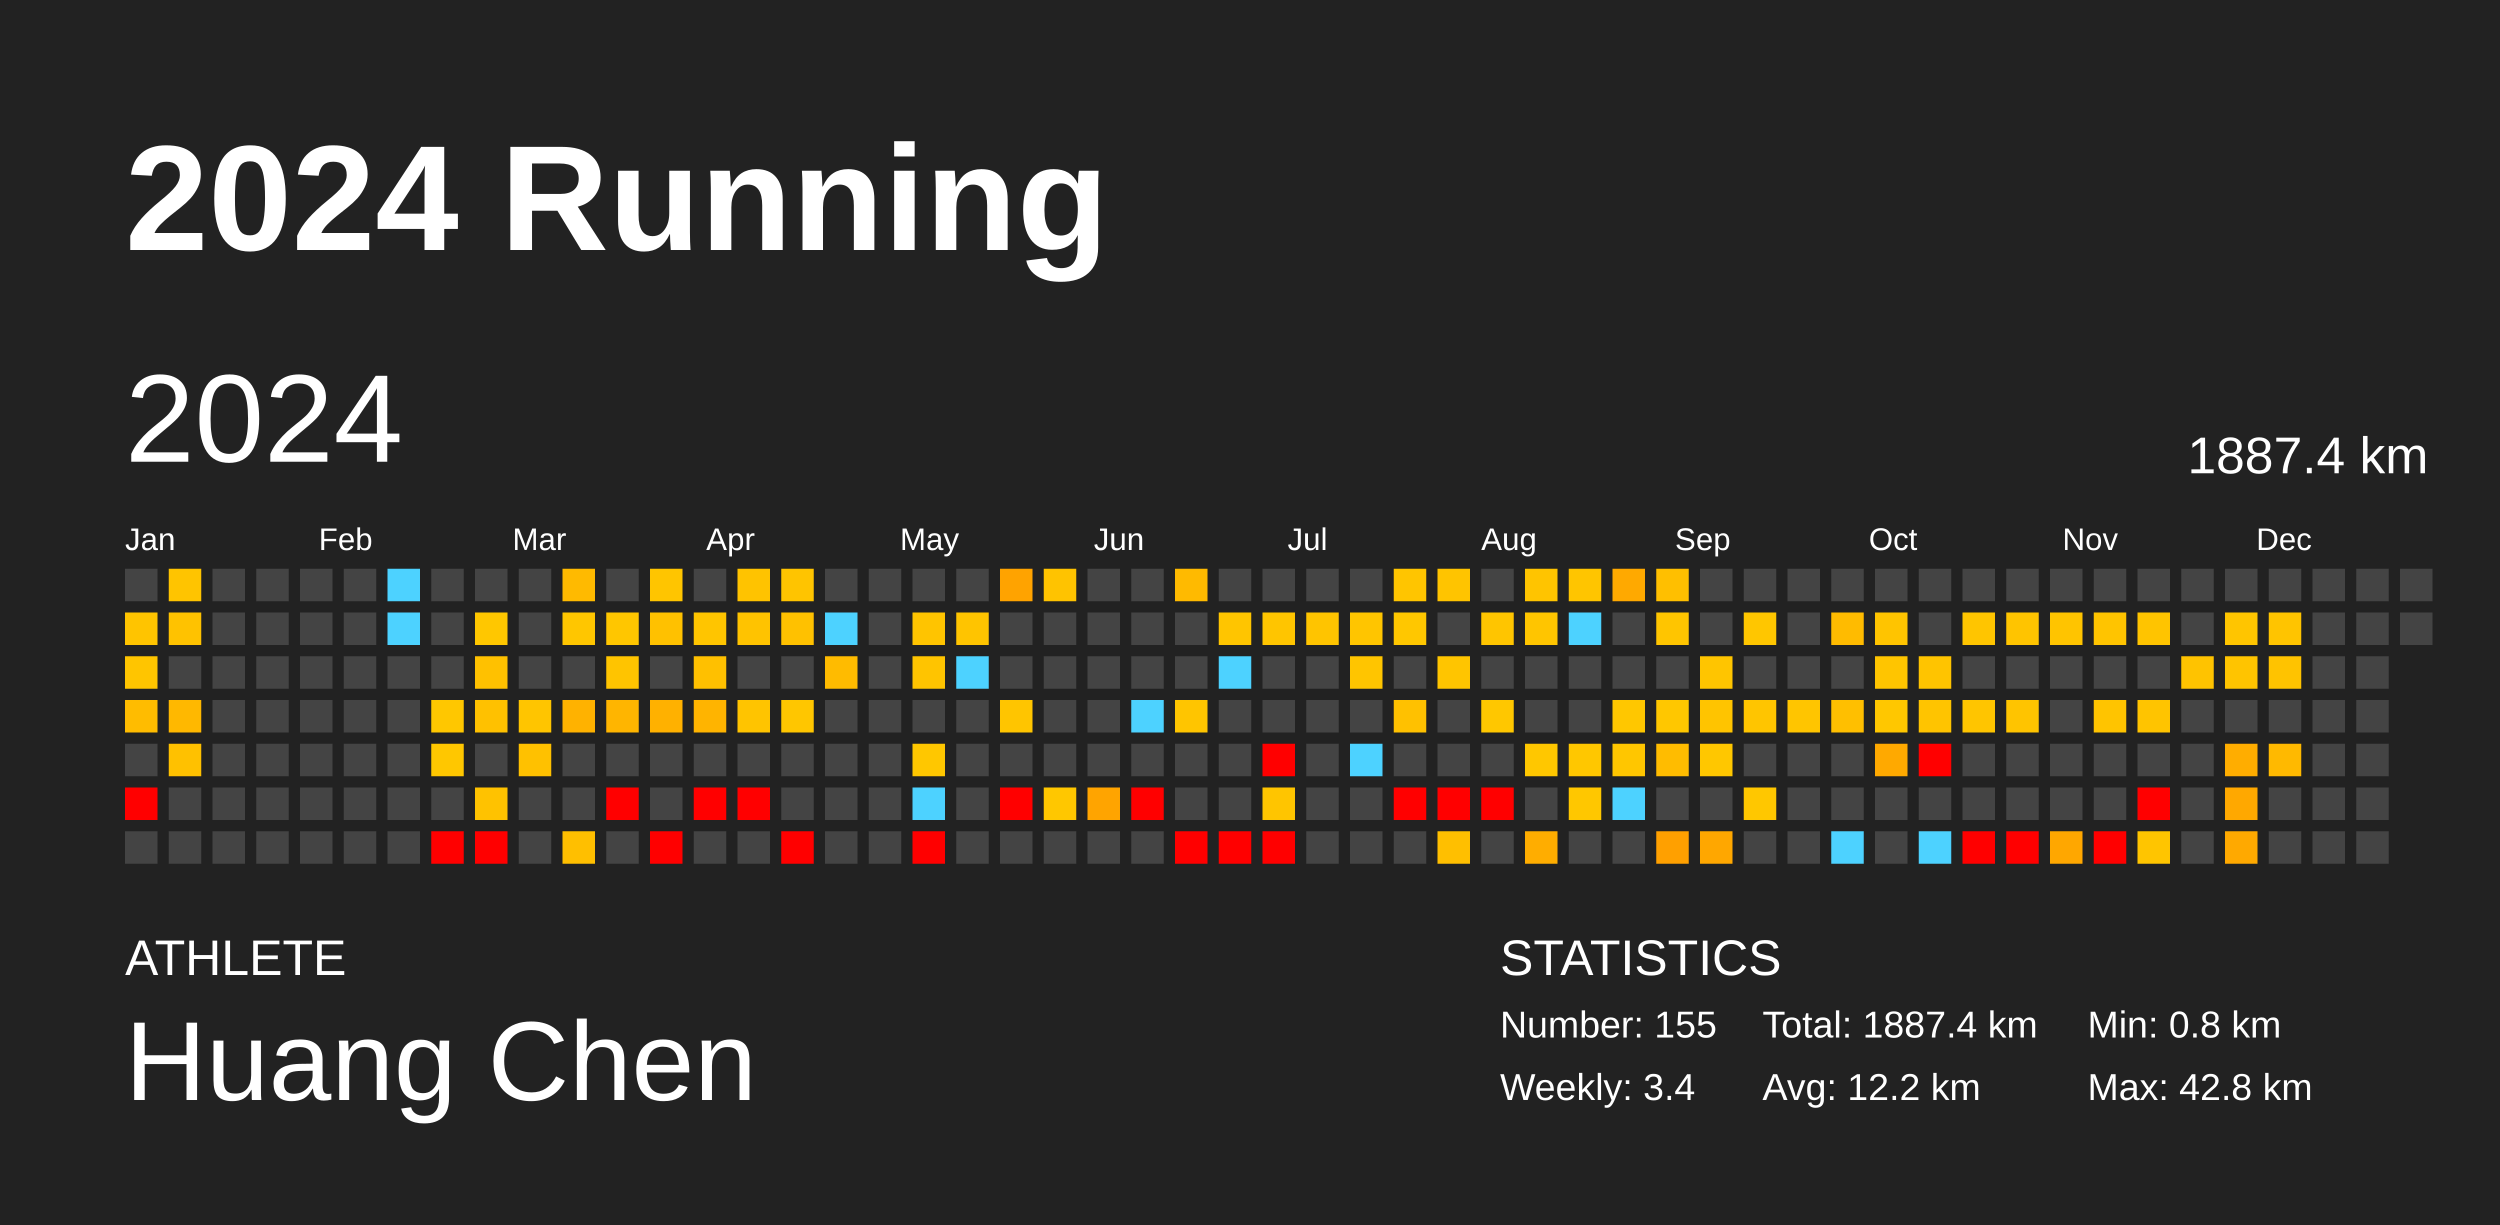
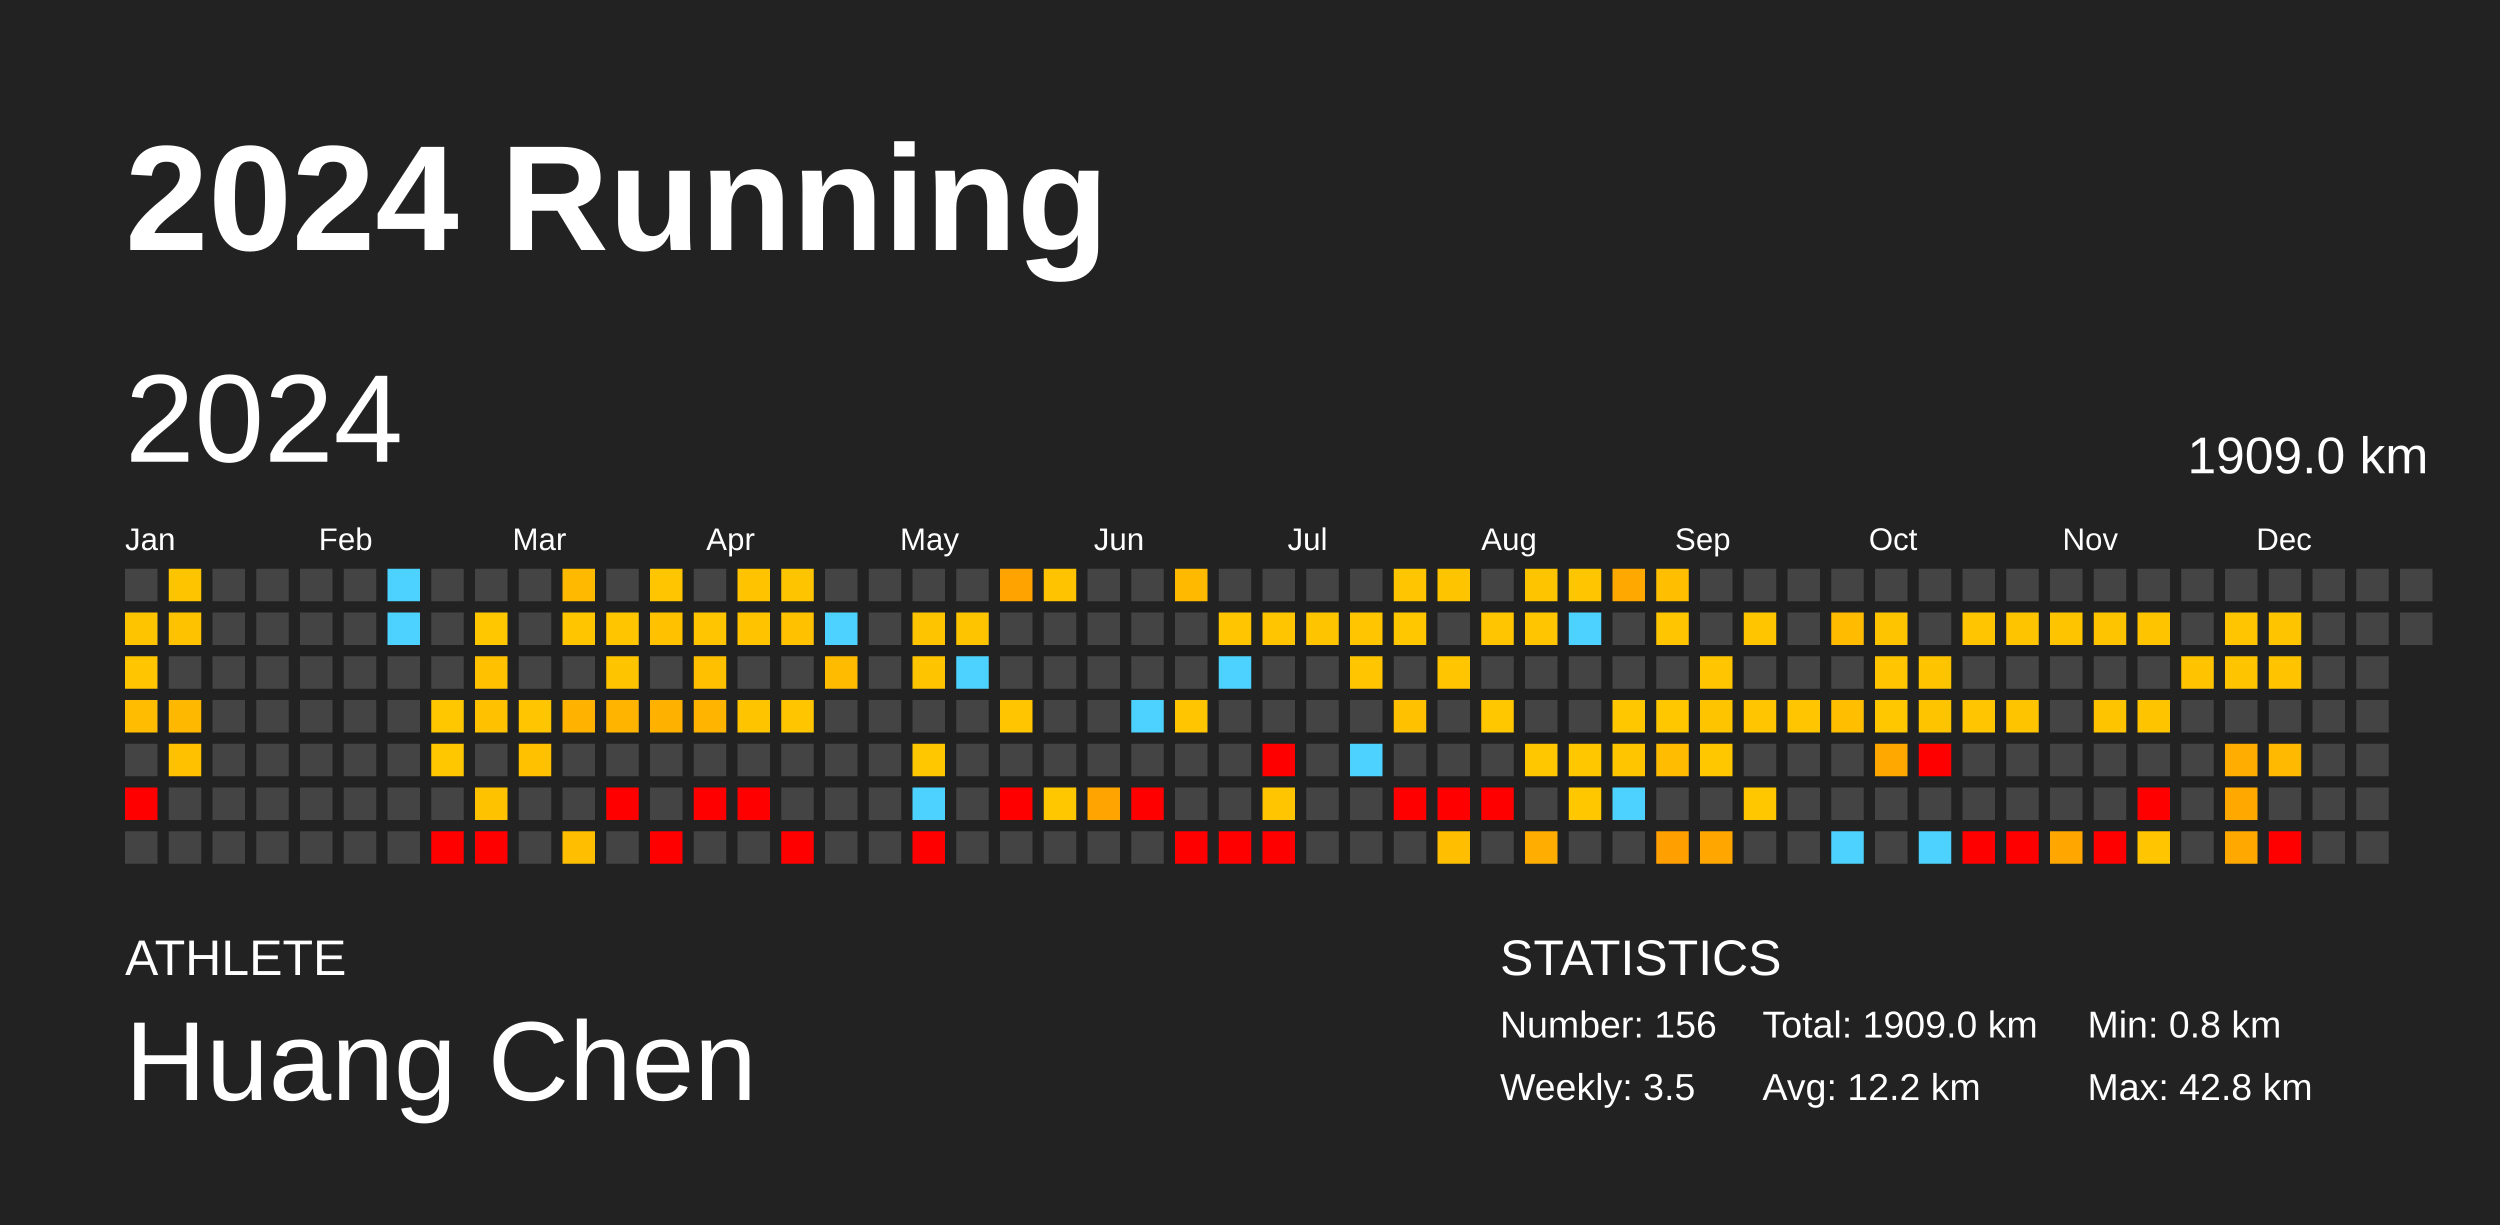
<svg xmlns="http://www.w3.org/2000/svg" baseProfile="full" height="98mm" version="1.1" viewBox="0,0,200,98" width="200mm">
  <defs />
  <rect fill="#222222" height="98" width="200" x="0" y="0" />
  <text fill="#FFFFFF" style="font-size:12px; font-family:Arial; font-weight:bold;" x="10" y="20">2024 Running</text>
  <text fill="#FFFFFF" style="font-size:4px; font-family:Arial" x="10" y="78">ATHLETE</text>
  <text fill="#FFFFFF" style="font-size:9px; font-family:Arial" x="10" y="88">Huang Chen</text>
  <text fill="#FFFFFF" style="font-size:4px; font-family:Arial" x="120" y="78">STATISTICS</text>
-   <text fill="#FFFFFF" style="font-size:3px; font-family:Arial" x="120" y="83">Number: 155</text>
-   <text fill="#FFFFFF" style="font-size:3px; font-family:Arial" x="120" y="88">Weekly: 3.4</text>
-   <text fill="#FFFFFF" style="font-size:3px; font-family:Arial" x="141" y="83">Total: 1887.4 km</text>
+   <text fill="#FFFFFF" style="font-size:3px; font-family:Arial" x="120" y="83">Number: 156</text>
+   <text fill="#FFFFFF" style="font-size:3px; font-family:Arial" x="120" y="88">Weekly: 3.5</text>
+   <text fill="#FFFFFF" style="font-size:3px; font-family:Arial" x="141" y="83">Total: 1909.0 km</text>
  <text fill="#FFFFFF" style="font-size:3px; font-family:Arial" x="141" y="88">Avg: 12.2 km</text>
  <text fill="#FFFFFF" style="font-size:3px; font-family:Arial" x="167" y="83">Min: 0.8 km</text>
  <text fill="#FFFFFF" style="font-size:3px; font-family:Arial" x="167" y="88">Max: 42.8 km</text>
  <text dominant-baseline="hanging" fill="#FFFFFF" style="font-size:10.0px; font-family:Arial;" x="10" y="30">2024</text>
-   <text dominant-baseline="hanging" fill="#FFFFFF" style="font-size:4.125px; font-family:Arial;" x="175" y="35">1887.4 km</text>
+   <text dominant-baseline="hanging" fill="#FFFFFF" style="font-size:4.125px; font-family:Arial;" x="175" y="35">1909.0 km</text>
  <text fill="#FFFFFF" style="font-size:2.5px; font-family:Arial" x="10.0" y="44">Jan</text>
  <text fill="#FFFFFF" style="font-size:2.5px; font-family:Arial" x="25.5" y="44">Feb</text>
  <text fill="#FFFFFF" style="font-size:2.5px; font-family:Arial" x="41.0" y="44">Mar</text>
  <text fill="#FFFFFF" style="font-size:2.5px; font-family:Arial" x="56.5" y="44">Apr</text>
  <text fill="#FFFFFF" style="font-size:2.5px; font-family:Arial" x="72.0" y="44">May</text>
  <text fill="#FFFFFF" style="font-size:2.5px; font-family:Arial" x="87.5" y="44">Jun</text>
  <text fill="#FFFFFF" style="font-size:2.5px; font-family:Arial" x="103.0" y="44">Jul</text>
  <text fill="#FFFFFF" style="font-size:2.5px; font-family:Arial" x="118.5" y="44">Aug</text>
  <text fill="#FFFFFF" style="font-size:2.5px; font-family:Arial" x="134.0" y="44">Sep</text>
  <text fill="#FFFFFF" style="font-size:2.5px; font-family:Arial" x="149.5" y="44">Oct</text>
  <text fill="#FFFFFF" style="font-size:2.5px; font-family:Arial" x="165.0" y="44">Nov</text>
  <text fill="#FFFFFF" style="font-size:2.5px; font-family:Arial" x="180.5" y="44">Dec</text>
  <rect fill="#444444" height="2.6" width="2.6" x="10.0" y="45.5" />
  <rect fill="#ffc400" height="2.6" width="2.6" x="10.0" y="49.0" />
  <rect fill="#ffc500" height="2.6" width="2.6" x="10.0" y="52.5" />
  <rect fill="#ffbc00" height="2.6" width="2.6" x="10.0" y="56.0" />
  <rect fill="#444444" height="2.6" width="2.6" x="10.0" y="59.5" />
  <rect fill="red" height="2.6" width="2.6" x="10.0" y="63.0" />
  <rect fill="#444444" height="2.6" width="2.6" x="10.0" y="66.5" />
  <rect fill="#ffc400" height="2.6" width="2.6" x="13.5" y="45.5" />
  <rect fill="#ffc200" height="2.6" width="2.6" x="13.5" y="49.0" />
  <rect fill="#444444" height="2.6" width="2.6" x="13.5" y="52.5" />
  <rect fill="#ffb800" height="2.6" width="2.6" x="13.5" y="56.0" />
  <rect fill="#ffc100" height="2.6" width="2.6" x="13.5" y="59.5" />
  <rect fill="#444444" height="2.6" width="2.6" x="13.5" y="63.0" />
  <rect fill="#444444" height="2.6" width="2.6" x="13.5" y="66.5" />
  <rect fill="#444444" height="2.6" width="2.6" x="17.0" y="45.5" />
  <rect fill="#444444" height="2.6" width="2.6" x="17.0" y="49.0" />
  <rect fill="#444444" height="2.6" width="2.6" x="17.0" y="52.5" />
  <rect fill="#444444" height="2.6" width="2.6" x="17.0" y="56.0" />
  <rect fill="#444444" height="2.6" width="2.6" x="17.0" y="59.5" />
  <rect fill="#444444" height="2.6" width="2.6" x="17.0" y="63.0" />
  <rect fill="#444444" height="2.6" width="2.6" x="17.0" y="66.5" />
  <rect fill="#444444" height="2.6" width="2.6" x="20.5" y="45.5" />
  <rect fill="#444444" height="2.6" width="2.6" x="20.5" y="49.0" />
  <rect fill="#444444" height="2.6" width="2.6" x="20.5" y="52.5" />
  <rect fill="#444444" height="2.6" width="2.6" x="20.5" y="56.0" />
  <rect fill="#444444" height="2.6" width="2.6" x="20.5" y="59.5" />
  <rect fill="#444444" height="2.6" width="2.6" x="20.5" y="63.0" />
  <rect fill="#444444" height="2.6" width="2.6" x="20.5" y="66.5" />
  <rect fill="#444444" height="2.6" width="2.6" x="24.0" y="45.5" />
  <rect fill="#444444" height="2.6" width="2.6" x="24.0" y="49.0" />
  <rect fill="#444444" height="2.6" width="2.6" x="24.0" y="52.5" />
  <rect fill="#444444" height="2.6" width="2.6" x="24.0" y="56.0" />
  <rect fill="#444444" height="2.6" width="2.6" x="24.0" y="59.5" />
  <rect fill="#444444" height="2.6" width="2.6" x="24.0" y="63.0" />
  <rect fill="#444444" height="2.6" width="2.6" x="24.0" y="66.5" />
  <rect fill="#444444" height="2.6" width="2.6" x="27.5" y="45.5" />
  <rect fill="#444444" height="2.6" width="2.6" x="27.5" y="49.0" />
  <rect fill="#444444" height="2.6" width="2.6" x="27.5" y="52.5" />
  <rect fill="#444444" height="2.6" width="2.6" x="27.5" y="56.0" />
  <rect fill="#444444" height="2.6" width="2.6" x="27.5" y="59.5" />
  <rect fill="#444444" height="2.6" width="2.6" x="27.5" y="63.0" />
  <rect fill="#444444" height="2.6" width="2.6" x="27.5" y="66.5" />
  <rect fill="#4dd2ff" height="2.6" width="2.6" x="31.0" y="45.5" />
  <rect fill="#4dd2ff" height="2.6" width="2.6" x="31.0" y="49.0" />
  <rect fill="#444444" height="2.6" width="2.6" x="31.0" y="52.5" />
  <rect fill="#444444" height="2.6" width="2.6" x="31.0" y="56.0" />
  <rect fill="#444444" height="2.6" width="2.6" x="31.0" y="59.5" />
  <rect fill="#444444" height="2.6" width="2.6" x="31.0" y="63.0" />
  <rect fill="#444444" height="2.6" width="2.6" x="31.0" y="66.5" />
  <rect fill="#444444" height="2.6" width="2.6" x="34.5" y="45.5" />
  <rect fill="#444444" height="2.6" width="2.6" x="34.5" y="49.0" />
  <rect fill="#444444" height="2.6" width="2.6" x="34.5" y="52.5" />
  <rect fill="#ffc700" height="2.6" width="2.6" x="34.5" y="56.0" />
  <rect fill="#ffc700" height="2.6" width="2.6" x="34.5" y="59.5" />
  <rect fill="#444444" height="2.6" width="2.6" x="34.5" y="63.0" />
  <rect fill="red" height="2.6" width="2.6" x="34.5" y="66.5" />
  <rect fill="#444444" height="2.6" width="2.6" x="38.0" y="45.5" />
  <rect fill="#ffc700" height="2.6" width="2.6" x="38.0" y="49.0" />
  <rect fill="#ffc100" height="2.6" width="2.6" x="38.0" y="52.5" />
  <rect fill="#ffc100" height="2.6" width="2.6" x="38.0" y="56.0" />
  <rect fill="#444444" height="2.6" width="2.6" x="38.0" y="59.5" />
  <rect fill="#ffc200" height="2.6" width="2.6" x="38.0" y="63.0" />
  <rect fill="red" height="2.6" width="2.6" x="38.0" y="66.5" />
  <rect fill="#444444" height="2.6" width="2.6" x="41.5" y="45.5" />
  <rect fill="#444444" height="2.6" width="2.6" x="41.5" y="49.0" />
  <rect fill="#444444" height="2.6" width="2.6" x="41.5" y="52.5" />
  <rect fill="#ffc500" height="2.6" width="2.6" x="41.5" y="56.0" />
  <rect fill="#ffc100" height="2.6" width="2.6" x="41.5" y="59.5" />
  <rect fill="#444444" height="2.6" width="2.6" x="41.5" y="63.0" />
  <rect fill="#444444" height="2.6" width="2.6" x="41.5" y="66.5" />
  <rect fill="#ffba00" height="2.6" width="2.6" x="45.0" y="45.5" />
  <rect fill="#ffc600" height="2.6" width="2.6" x="45.0" y="49.0" />
  <rect fill="#444444" height="2.6" width="2.6" x="45.0" y="52.5" />
  <rect fill="#ffb200" height="2.6" width="2.6" x="45.0" y="56.0" />
  <rect fill="#444444" height="2.6" width="2.6" x="45.0" y="59.5" />
  <rect fill="#444444" height="2.6" width="2.6" x="45.0" y="63.0" />
  <rect fill="#ffbf00" height="2.6" width="2.6" x="45.0" y="66.5" />
  <rect fill="#444444" height="2.6" width="2.6" x="48.5" y="45.5" />
  <rect fill="#ffc600" height="2.6" width="2.6" x="48.5" y="49.0" />
  <rect fill="#ffc400" height="2.6" width="2.6" x="48.5" y="52.5" />
  <rect fill="#ffb500" height="2.6" width="2.6" x="48.5" y="56.0" />
  <rect fill="#444444" height="2.6" width="2.6" x="48.5" y="59.5" />
  <rect fill="red" height="2.6" width="2.6" x="48.5" y="63.0" />
  <rect fill="#444444" height="2.6" width="2.6" x="48.5" y="66.5" />
  <rect fill="#ffc500" height="2.6" width="2.6" x="52.0" y="45.5" />
  <rect fill="#ffc100" height="2.6" width="2.6" x="52.0" y="49.0" />
  <rect fill="#444444" height="2.6" width="2.6" x="52.0" y="52.5" />
  <rect fill="#ffb100" height="2.6" width="2.6" x="52.0" y="56.0" />
  <rect fill="#444444" height="2.6" width="2.6" x="52.0" y="59.5" />
  <rect fill="#444444" height="2.6" width="2.6" x="52.0" y="63.0" />
  <rect fill="red" height="2.6" width="2.6" x="52.0" y="66.5" />
  <rect fill="#444444" height="2.6" width="2.6" x="55.5" y="45.5" />
  <rect fill="#ffc500" height="2.6" width="2.6" x="55.5" y="49.0" />
  <rect fill="#ffc000" height="2.6" width="2.6" x="55.5" y="52.5" />
  <rect fill="#ffb400" height="2.6" width="2.6" x="55.5" y="56.0" />
  <rect fill="#444444" height="2.6" width="2.6" x="55.5" y="59.5" />
  <rect fill="red" height="2.6" width="2.6" x="55.5" y="63.0" />
  <rect fill="#444444" height="2.6" width="2.6" x="55.5" y="66.5" />
  <rect fill="#ffc300" height="2.6" width="2.6" x="59.0" y="45.5" />
  <rect fill="#ffc300" height="2.6" width="2.6" x="59.0" y="49.0" />
  <rect fill="#444444" height="2.6" width="2.6" x="59.0" y="52.5" />
  <rect fill="#ffc400" height="2.6" width="2.6" x="59.0" y="56.0" />
  <rect fill="#444444" height="2.6" width="2.6" x="59.0" y="59.5" />
  <rect fill="red" height="2.6" width="2.6" x="59.0" y="63.0" />
  <rect fill="#444444" height="2.6" width="2.6" x="59.0" y="66.5" />
  <rect fill="#ffc400" height="2.6" width="2.6" x="62.5" y="45.5" />
  <rect fill="#ffc100" height="2.6" width="2.6" x="62.5" y="49.0" />
  <rect fill="#444444" height="2.6" width="2.6" x="62.5" y="52.5" />
  <rect fill="#ffc600" height="2.6" width="2.6" x="62.5" y="56.0" />
  <rect fill="#444444" height="2.6" width="2.6" x="62.5" y="59.5" />
  <rect fill="#444444" height="2.6" width="2.6" x="62.5" y="63.0" />
  <rect fill="red" height="2.6" width="2.6" x="62.5" y="66.5" />
  <rect fill="#444444" height="2.6" width="2.6" x="66.0" y="45.5" />
  <rect fill="#4dd2ff" height="2.6" width="2.6" x="66.0" y="49.0" />
  <rect fill="#ffbb00" height="2.6" width="2.6" x="66.0" y="52.5" />
  <rect fill="#444444" height="2.6" width="2.6" x="66.0" y="56.0" />
  <rect fill="#444444" height="2.6" width="2.6" x="66.0" y="59.5" />
  <rect fill="#444444" height="2.6" width="2.6" x="66.0" y="63.0" />
  <rect fill="#444444" height="2.6" width="2.6" x="66.0" y="66.5" />
  <rect fill="#444444" height="2.6" width="2.6" x="69.5" y="45.5" />
  <rect fill="#444444" height="2.6" width="2.6" x="69.5" y="49.0" />
  <rect fill="#444444" height="2.6" width="2.6" x="69.5" y="52.5" />
  <rect fill="#444444" height="2.6" width="2.6" x="69.5" y="56.0" />
  <rect fill="#444444" height="2.6" width="2.6" x="69.5" y="59.5" />
  <rect fill="#444444" height="2.6" width="2.6" x="69.5" y="63.0" />
  <rect fill="#444444" height="2.6" width="2.6" x="69.5" y="66.5" />
  <rect fill="#444444" height="2.6" width="2.6" x="73.0" y="45.5" />
  <rect fill="#ffc400" height="2.6" width="2.6" x="73.0" y="49.0" />
  <rect fill="#ffc400" height="2.6" width="2.6" x="73.0" y="52.5" />
  <rect fill="#444444" height="2.6" width="2.6" x="73.0" y="56.0" />
  <rect fill="#ffc700" height="2.6" width="2.6" x="73.0" y="59.5" />
  <rect fill="#4dd2ff" height="2.6" width="2.6" x="73.0" y="63.0" />
  <rect fill="red" height="2.6" width="2.6" x="73.0" y="66.5" />
  <rect fill="#444444" height="2.6" width="2.6" x="76.5" y="45.5" />
  <rect fill="#ffc400" height="2.6" width="2.6" x="76.5" y="49.0" />
  <rect fill="#4dd2ff" height="2.6" width="2.6" x="76.5" y="52.5" />
  <rect fill="#444444" height="2.6" width="2.6" x="76.5" y="56.0" />
  <rect fill="#444444" height="2.6" width="2.6" x="76.5" y="59.5" />
  <rect fill="#444444" height="2.6" width="2.6" x="76.5" y="63.0" />
  <rect fill="#444444" height="2.6" width="2.6" x="76.5" y="66.5" />
  <rect fill="#ffa300" height="2.6" width="2.6" x="80.0" y="45.5" />
  <rect fill="#444444" height="2.6" width="2.6" x="80.0" y="49.0" />
  <rect fill="#444444" height="2.6" width="2.6" x="80.0" y="52.5" />
  <rect fill="#ffc500" height="2.6" width="2.6" x="80.0" y="56.0" />
  <rect fill="#444444" height="2.6" width="2.6" x="80.0" y="59.5" />
  <rect fill="red" height="2.6" width="2.6" x="80.0" y="63.0" />
  <rect fill="#444444" height="2.6" width="2.6" x="80.0" y="66.5" />
  <rect fill="#ffc300" height="2.6" width="2.6" x="83.5" y="45.5" />
  <rect fill="#444444" height="2.6" width="2.6" x="83.5" y="49.0" />
  <rect fill="#444444" height="2.6" width="2.6" x="83.5" y="52.5" />
  <rect fill="#444444" height="2.6" width="2.6" x="83.5" y="56.0" />
  <rect fill="#444444" height="2.6" width="2.6" x="83.5" y="59.5" />
  <rect fill="#ffc700" height="2.6" width="2.6" x="83.5" y="63.0" />
  <rect fill="#444444" height="2.6" width="2.6" x="83.5" y="66.5" />
  <rect fill="#444444" height="2.6" width="2.6" x="87.0" y="45.5" />
  <rect fill="#444444" height="2.6" width="2.6" x="87.0" y="49.0" />
  <rect fill="#444444" height="2.6" width="2.6" x="87.0" y="52.5" />
  <rect fill="#444444" height="2.6" width="2.6" x="87.0" y="56.0" />
  <rect fill="#444444" height="2.6" width="2.6" x="87.0" y="59.5" />
  <rect fill="#ffa400" height="2.6" width="2.6" x="87.0" y="63.0" />
  <rect fill="#444444" height="2.6" width="2.6" x="87.0" y="66.5" />
  <rect fill="#444444" height="2.6" width="2.6" x="90.5" y="45.5" />
  <rect fill="#444444" height="2.6" width="2.6" x="90.5" y="49.0" />
  <rect fill="#444444" height="2.6" width="2.6" x="90.5" y="52.5" />
  <rect fill="#4dd2ff" height="2.6" width="2.6" x="90.5" y="56.0" />
  <rect fill="#444444" height="2.6" width="2.6" x="90.5" y="59.5" />
  <rect fill="red" height="2.6" width="2.6" x="90.5" y="63.0" />
  <rect fill="#444444" height="2.6" width="2.6" x="90.5" y="66.5" />
  <rect fill="#ffba00" height="2.6" width="2.6" x="94.0" y="45.5" />
  <rect fill="#444444" height="2.6" width="2.6" x="94.0" y="49.0" />
  <rect fill="#444444" height="2.6" width="2.6" x="94.0" y="52.5" />
  <rect fill="#ffc500" height="2.6" width="2.6" x="94.0" y="56.0" />
  <rect fill="#444444" height="2.6" width="2.6" x="94.0" y="59.5" />
  <rect fill="#444444" height="2.6" width="2.6" x="94.0" y="63.0" />
  <rect fill="red" height="2.6" width="2.6" x="94.0" y="66.5" />
  <rect fill="#444444" height="2.6" width="2.6" x="97.5" y="45.5" />
  <rect fill="#ffc500" height="2.6" width="2.6" x="97.5" y="49.0" />
  <rect fill="#4dd2ff" height="2.6" width="2.6" x="97.5" y="52.5" />
  <rect fill="#444444" height="2.6" width="2.6" x="97.5" y="56.0" />
  <rect fill="#444444" height="2.6" width="2.6" x="97.5" y="59.5" />
  <rect fill="#444444" height="2.6" width="2.6" x="97.5" y="63.0" />
  <rect fill="red" height="2.6" width="2.6" x="97.5" y="66.5" />
  <rect fill="#444444" height="2.6" width="2.6" x="101.0" y="45.5" />
  <rect fill="#ffc500" height="2.6" width="2.6" x="101.0" y="49.0" />
  <rect fill="#444444" height="2.6" width="2.6" x="101.0" y="52.5" />
  <rect fill="#444444" height="2.6" width="2.6" x="101.0" y="56.0" />
  <rect fill="red" height="2.6" width="2.6" x="101.0" y="59.5" />
  <rect fill="#ffc500" height="2.6" width="2.6" x="101.0" y="63.0" />
  <rect fill="red" height="2.6" width="2.6" x="101.0" y="66.5" />
  <rect fill="#444444" height="2.6" width="2.6" x="104.5" y="45.5" />
  <rect fill="#ffc400" height="2.6" width="2.6" x="104.5" y="49.0" />
  <rect fill="#444444" height="2.6" width="2.6" x="104.5" y="52.5" />
  <rect fill="#444444" height="2.6" width="2.6" x="104.5" y="56.0" />
  <rect fill="#444444" height="2.6" width="2.6" x="104.5" y="59.5" />
  <rect fill="#444444" height="2.6" width="2.6" x="104.5" y="63.0" />
  <rect fill="#444444" height="2.6" width="2.6" x="104.5" y="66.5" />
  <rect fill="#444444" height="2.6" width="2.6" x="108.0" y="45.5" />
  <rect fill="#ffc500" height="2.6" width="2.6" x="108.0" y="49.0" />
  <rect fill="#ffc500" height="2.6" width="2.6" x="108.0" y="52.5" />
  <rect fill="#444444" height="2.6" width="2.6" x="108.0" y="56.0" />
  <rect fill="#4dd2ff" height="2.6" width="2.6" x="108.0" y="59.5" />
  <rect fill="#444444" height="2.6" width="2.6" x="108.0" y="63.0" />
  <rect fill="#444444" height="2.6" width="2.6" x="108.0" y="66.5" />
  <rect fill="#ffc500" height="2.6" width="2.6" x="111.5" y="45.5" />
  <rect fill="#ffc700" height="2.6" width="2.6" x="111.5" y="49.0" />
  <rect fill="#444444" height="2.6" width="2.6" x="111.5" y="52.5" />
  <rect fill="#ffc100" height="2.6" width="2.6" x="111.5" y="56.0" />
  <rect fill="#444444" height="2.6" width="2.6" x="111.5" y="59.5" />
  <rect fill="red" height="2.6" width="2.6" x="111.5" y="63.0" />
  <rect fill="#444444" height="2.6" width="2.6" x="111.5" y="66.5" />
  <rect fill="#ffc400" height="2.6" width="2.6" x="115.0" y="45.5" />
  <rect fill="#444444" height="2.6" width="2.6" x="115.0" y="49.0" />
  <rect fill="#ffc500" height="2.6" width="2.6" x="115.0" y="52.5" />
  <rect fill="#444444" height="2.6" width="2.6" x="115.0" y="56.0" />
  <rect fill="#444444" height="2.6" width="2.6" x="115.0" y="59.5" />
  <rect fill="red" height="2.6" width="2.6" x="115.0" y="63.0" />
  <rect fill="#ffbf00" height="2.6" width="2.6" x="115.0" y="66.5" />
  <rect fill="#444444" height="2.6" width="2.6" x="118.5" y="45.5" />
  <rect fill="#ffc500" height="2.6" width="2.6" x="118.5" y="49.0" />
  <rect fill="#444444" height="2.6" width="2.6" x="118.5" y="52.5" />
  <rect fill="#ffc700" height="2.6" width="2.6" x="118.5" y="56.0" />
  <rect fill="#444444" height="2.6" width="2.6" x="118.5" y="59.5" />
  <rect fill="red" height="2.6" width="2.6" x="118.5" y="63.0" />
  <rect fill="#444444" height="2.6" width="2.6" x="118.5" y="66.5" />
  <rect fill="#ffc400" height="2.6" width="2.6" x="122.0" y="45.5" />
  <rect fill="#ffc500" height="2.6" width="2.6" x="122.0" y="49.0" />
  <rect fill="#444444" height="2.6" width="2.6" x="122.0" y="52.5" />
  <rect fill="#444444" height="2.6" width="2.6" x="122.0" y="56.0" />
  <rect fill="#ffc700" height="2.6" width="2.6" x="122.0" y="59.5" />
  <rect fill="#444444" height="2.6" width="2.6" x="122.0" y="63.0" />
  <rect fill="#ffad00" height="2.6" width="2.6" x="122.0" y="66.5" />
  <rect fill="#ffc500" height="2.6" width="2.6" x="125.5" y="45.5" />
  <rect fill="#4dd2ff" height="2.6" width="2.6" x="125.5" y="49.0" />
  <rect fill="#444444" height="2.6" width="2.6" x="125.5" y="52.5" />
  <rect fill="#444444" height="2.6" width="2.6" x="125.5" y="56.0" />
  <rect fill="#ffc700" height="2.6" width="2.6" x="125.5" y="59.5" />
  <rect fill="#ffc700" height="2.6" width="2.6" x="125.5" y="63.0" />
  <rect fill="#444444" height="2.6" width="2.6" x="125.5" y="66.5" />
  <rect fill="#ffa900" height="2.6" width="2.6" x="129.0" y="45.5" />
  <rect fill="#444444" height="2.6" width="2.6" x="129.0" y="49.0" />
  <rect fill="#444444" height="2.6" width="2.6" x="129.0" y="52.5" />
  <rect fill="#ffc700" height="2.6" width="2.6" x="129.0" y="56.0" />
  <rect fill="#ffc600" height="2.6" width="2.6" x="129.0" y="59.5" />
  <rect fill="#4dd2ff" height="2.6" width="2.6" x="129.0" y="63.0" />
  <rect fill="#444444" height="2.6" width="2.6" x="129.0" y="66.5" />
  <rect fill="#ffbf00" height="2.6" width="2.6" x="132.5" y="45.5" />
  <rect fill="#ffc500" height="2.6" width="2.6" x="132.5" y="49.0" />
  <rect fill="#444444" height="2.6" width="2.6" x="132.5" y="52.5" />
  <rect fill="#ffc700" height="2.6" width="2.6" x="132.5" y="56.0" />
  <rect fill="#ffbc00" height="2.6" width="2.6" x="132.5" y="59.5" />
  <rect fill="#444444" height="2.6" width="2.6" x="132.5" y="63.0" />
  <rect fill="#ffa000" height="2.6" width="2.6" x="132.5" y="66.5" />
  <rect fill="#444444" height="2.6" width="2.6" x="136.0" y="45.5" />
  <rect fill="#444444" height="2.6" width="2.6" x="136.0" y="49.0" />
  <rect fill="#ffc500" height="2.6" width="2.6" x="136.0" y="52.5" />
  <rect fill="#ffc400" height="2.6" width="2.6" x="136.0" y="56.0" />
  <rect fill="#ffc700" height="2.6" width="2.6" x="136.0" y="59.5" />
  <rect fill="#444444" height="2.6" width="2.6" x="136.0" y="63.0" />
  <rect fill="#ffa700" height="2.6" width="2.6" x="136.0" y="66.5" />
  <rect fill="#444444" height="2.6" width="2.6" x="139.5" y="45.5" />
  <rect fill="#ffc600" height="2.6" width="2.6" x="139.5" y="49.0" />
  <rect fill="#444444" height="2.6" width="2.6" x="139.5" y="52.5" />
  <rect fill="#ffc500" height="2.6" width="2.6" x="139.5" y="56.0" />
  <rect fill="#444444" height="2.6" width="2.6" x="139.5" y="59.5" />
  <rect fill="#ffc700" height="2.6" width="2.6" x="139.5" y="63.0" />
  <rect fill="#444444" height="2.6" width="2.6" x="139.5" y="66.5" />
  <rect fill="#444444" height="2.6" width="2.6" x="143.0" y="45.5" />
  <rect fill="#444444" height="2.6" width="2.6" x="143.0" y="49.0" />
  <rect fill="#444444" height="2.6" width="2.6" x="143.0" y="52.5" />
  <rect fill="#ffc500" height="2.6" width="2.6" x="143.0" y="56.0" />
  <rect fill="#444444" height="2.6" width="2.6" x="143.0" y="59.5" />
  <rect fill="#444444" height="2.6" width="2.6" x="143.0" y="63.0" />
  <rect fill="#444444" height="2.6" width="2.6" x="143.0" y="66.5" />
  <rect fill="#444444" height="2.6" width="2.6" x="146.5" y="45.5" />
  <rect fill="#ffbb00" height="2.6" width="2.6" x="146.5" y="49.0" />
  <rect fill="#444444" height="2.6" width="2.6" x="146.5" y="52.5" />
  <rect fill="#ffbf00" height="2.6" width="2.6" x="146.5" y="56.0" />
  <rect fill="#444444" height="2.6" width="2.6" x="146.5" y="59.5" />
  <rect fill="#444444" height="2.6" width="2.6" x="146.5" y="63.0" />
  <rect fill="#4dd2ff" height="2.6" width="2.6" x="146.5" y="66.5" />
  <rect fill="#444444" height="2.6" width="2.6" x="150.0" y="45.5" />
  <rect fill="#ffc400" height="2.6" width="2.6" x="150.0" y="49.0" />
  <rect fill="#ffc500" height="2.6" width="2.6" x="150.0" y="52.5" />
  <rect fill="#ffc700" height="2.6" width="2.6" x="150.0" y="56.0" />
  <rect fill="#ffa900" height="2.6" width="2.6" x="150.0" y="59.5" />
  <rect fill="#444444" height="2.6" width="2.6" x="150.0" y="63.0" />
  <rect fill="#444444" height="2.6" width="2.6" x="150.0" y="66.5" />
  <rect fill="#444444" height="2.6" width="2.6" x="153.5" y="45.5" />
  <rect fill="#444444" height="2.6" width="2.6" x="153.5" y="49.0" />
  <rect fill="#ffc400" height="2.6" width="2.6" x="153.5" y="52.5" />
  <rect fill="#ffc400" height="2.6" width="2.6" x="153.5" y="56.0" />
  <rect fill="red" height="2.6" width="2.6" x="153.5" y="59.5" />
  <rect fill="#444444" height="2.6" width="2.6" x="153.5" y="63.0" />
  <rect fill="#4dd2ff" height="2.6" width="2.6" x="153.5" y="66.5" />
  <rect fill="#444444" height="2.6" width="2.6" x="157.0" y="45.5" />
  <rect fill="#ffc500" height="2.6" width="2.6" x="157.0" y="49.0" />
  <rect fill="#444444" height="2.6" width="2.6" x="157.0" y="52.5" />
  <rect fill="#ffc500" height="2.6" width="2.6" x="157.0" y="56.0" />
  <rect fill="#444444" height="2.6" width="2.6" x="157.0" y="59.5" />
  <rect fill="#444444" height="2.6" width="2.6" x="157.0" y="63.0" />
  <rect fill="red" height="2.6" width="2.6" x="157.0" y="66.5" />
  <rect fill="#444444" height="2.6" width="2.6" x="160.5" y="45.5" />
  <rect fill="#ffc400" height="2.6" width="2.6" x="160.5" y="49.0" />
  <rect fill="#444444" height="2.6" width="2.6" x="160.5" y="52.5" />
  <rect fill="#ffc400" height="2.6" width="2.6" x="160.5" y="56.0" />
  <rect fill="#444444" height="2.6" width="2.6" x="160.5" y="59.5" />
  <rect fill="#444444" height="2.6" width="2.6" x="160.5" y="63.0" />
  <rect fill="red" height="2.6" width="2.6" x="160.5" y="66.5" />
  <rect fill="#444444" height="2.6" width="2.6" x="164.0" y="45.5" />
  <rect fill="#ffc400" height="2.6" width="2.6" x="164.0" y="49.0" />
  <rect fill="#444444" height="2.6" width="2.6" x="164.0" y="52.5" />
  <rect fill="#444444" height="2.6" width="2.6" x="164.0" y="56.0" />
  <rect fill="#444444" height="2.6" width="2.6" x="164.0" y="59.5" />
  <rect fill="#444444" height="2.6" width="2.6" x="164.0" y="63.0" />
  <rect fill="#ffa700" height="2.6" width="2.6" x="164.0" y="66.5" />
  <rect fill="#444444" height="2.6" width="2.6" x="167.5" y="45.5" />
  <rect fill="#ffc400" height="2.6" width="2.6" x="167.5" y="49.0" />
  <rect fill="#444444" height="2.6" width="2.6" x="167.5" y="52.5" />
  <rect fill="#ffc400" height="2.6" width="2.6" x="167.5" y="56.0" />
  <rect fill="#444444" height="2.6" width="2.6" x="167.5" y="59.5" />
  <rect fill="#444444" height="2.6" width="2.6" x="167.5" y="63.0" />
  <rect fill="red" height="2.6" width="2.6" x="167.5" y="66.5" />
  <rect fill="#444444" height="2.6" width="2.6" x="171.0" y="45.5" />
  <rect fill="#ffc400" height="2.6" width="2.6" x="171.0" y="49.0" />
  <rect fill="#444444" height="2.6" width="2.6" x="171.0" y="52.5" />
  <rect fill="#ffc400" height="2.6" width="2.6" x="171.0" y="56.0" />
  <rect fill="#444444" height="2.6" width="2.6" x="171.0" y="59.5" />
  <rect fill="red" height="2.6" width="2.6" x="171.0" y="63.0" />
  <rect fill="#ffc500" height="2.6" width="2.6" x="171.0" y="66.5" />
  <rect fill="#444444" height="2.6" width="2.6" x="174.5" y="45.5" />
  <rect fill="#444444" height="2.6" width="2.6" x="174.5" y="49.0" />
  <rect fill="#ffc300" height="2.6" width="2.6" x="174.5" y="52.5" />
  <rect fill="#444444" height="2.6" width="2.6" x="174.5" y="56.0" />
  <rect fill="#444444" height="2.6" width="2.6" x="174.5" y="59.5" />
  <rect fill="#444444" height="2.6" width="2.6" x="174.5" y="63.0" />
  <rect fill="#444444" height="2.6" width="2.6" x="174.5" y="66.5" />
  <rect fill="#444444" height="2.6" width="2.6" x="178.0" y="45.5" />
  <rect fill="#ffc500" height="2.6" width="2.6" x="178.0" y="49.0" />
  <rect fill="#ffc400" height="2.6" width="2.6" x="178.0" y="52.5" />
  <rect fill="#444444" height="2.6" width="2.6" x="178.0" y="56.0" />
  <rect fill="#ffad00" height="2.6" width="2.6" x="178.0" y="59.5" />
  <rect fill="#ffa800" height="2.6" width="2.6" x="178.0" y="63.0" />
  <rect fill="#ffa900" height="2.6" width="2.6" x="178.0" y="66.5" />
  <rect fill="#444444" height="2.6" width="2.6" x="181.5" y="45.5" />
  <rect fill="#ffc400" height="2.6" width="2.6" x="181.5" y="49.0" />
  <rect fill="#ffc300" height="2.6" width="2.6" x="181.5" y="52.5" />
  <rect fill="#444444" height="2.6" width="2.6" x="181.5" y="56.0" />
  <rect fill="#ffb900" height="2.6" width="2.6" x="181.5" y="59.5" />
  <rect fill="#444444" height="2.6" width="2.6" x="181.5" y="63.0" />
-   <rect fill="#444444" height="2.6" width="2.6" x="181.5" y="66.5" />
+   <rect fill="red" height="2.6" width="2.6" x="181.5" y="66.5" />
  <rect fill="#444444" height="2.6" width="2.6" x="185.0" y="45.5" />
  <rect fill="#444444" height="2.6" width="2.6" x="185.0" y="49.0" />
  <rect fill="#444444" height="2.6" width="2.6" x="185.0" y="52.5" />
  <rect fill="#444444" height="2.6" width="2.6" x="185.0" y="56.0" />
  <rect fill="#444444" height="2.6" width="2.6" x="185.0" y="59.5" />
  <rect fill="#444444" height="2.6" width="2.6" x="185.0" y="63.0" />
  <rect fill="#444444" height="2.6" width="2.6" x="185.0" y="66.5" />
  <rect fill="#444444" height="2.6" width="2.6" x="188.5" y="45.5" />
  <rect fill="#444444" height="2.6" width="2.6" x="188.5" y="49.0" />
  <rect fill="#444444" height="2.6" width="2.6" x="188.5" y="52.5" />
  <rect fill="#444444" height="2.6" width="2.6" x="188.5" y="56.0" />
  <rect fill="#444444" height="2.6" width="2.6" x="188.5" y="59.5" />
  <rect fill="#444444" height="2.6" width="2.6" x="188.5" y="63.0" />
  <rect fill="#444444" height="2.6" width="2.6" x="188.5" y="66.5" />
  <rect fill="#444444" height="2.6" width="2.6" x="192.0" y="45.5" />
  <rect fill="#444444" height="2.6" width="2.6" x="192.0" y="49.0" />
</svg>
